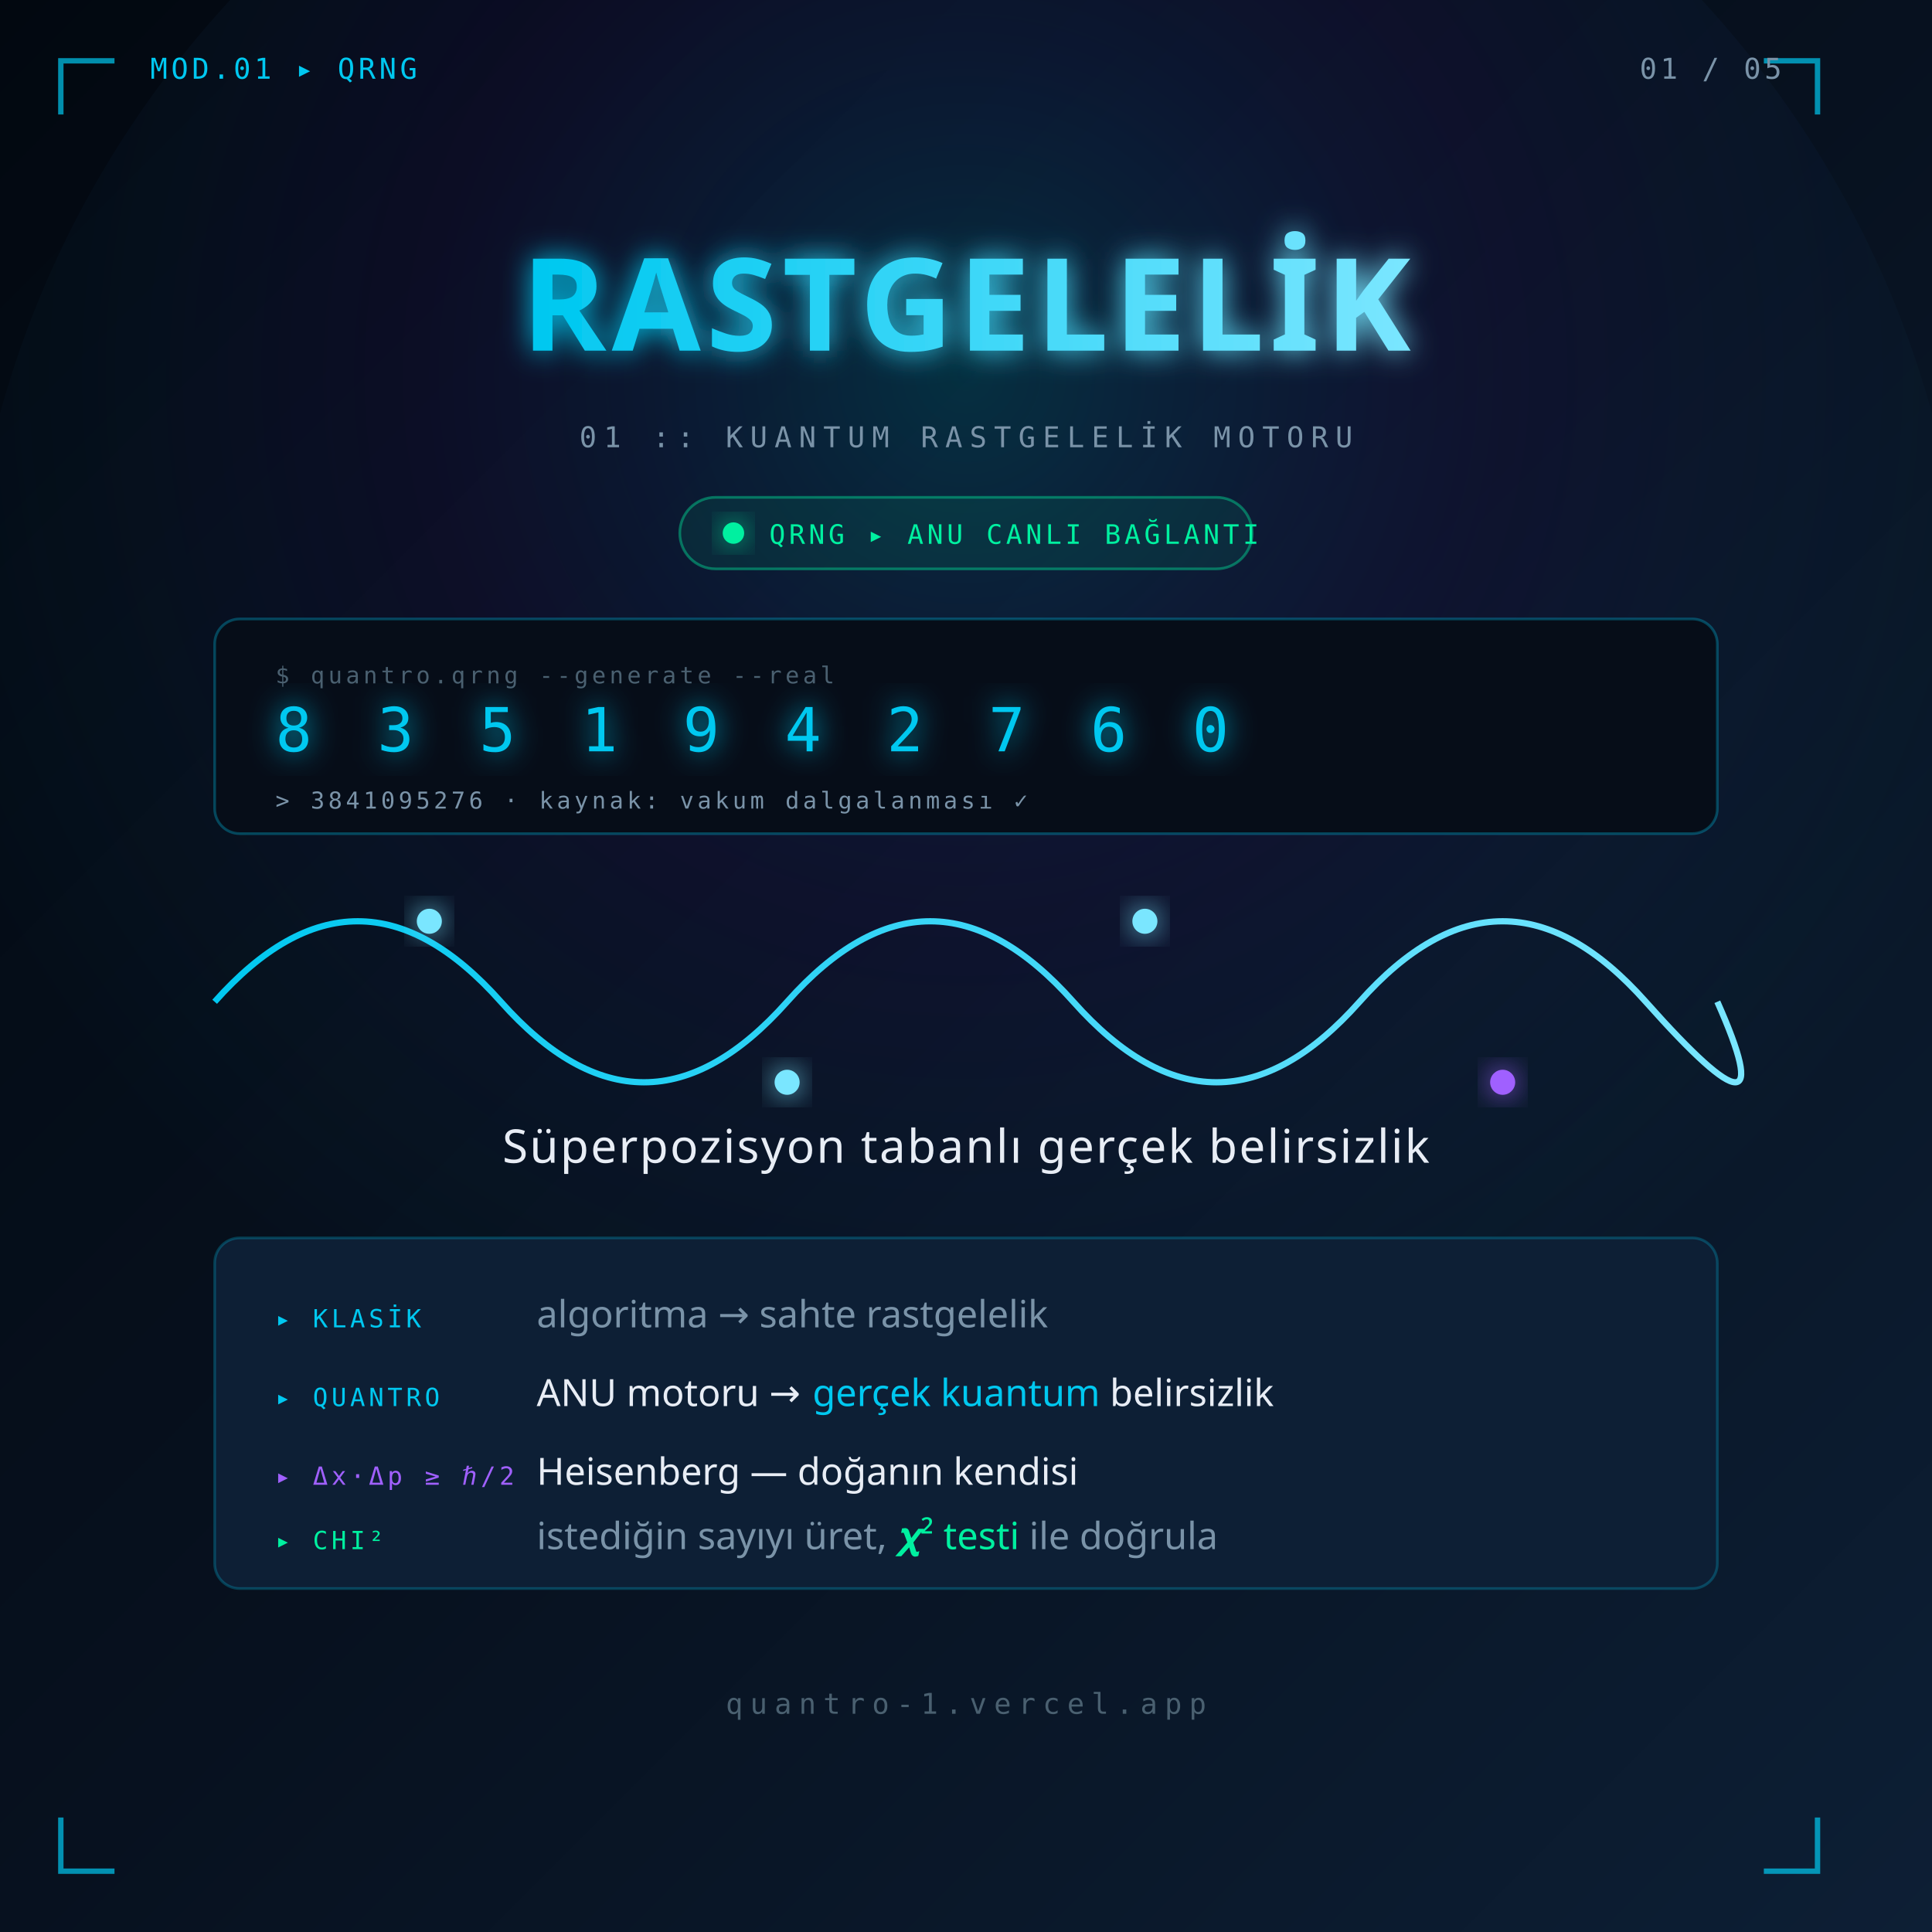
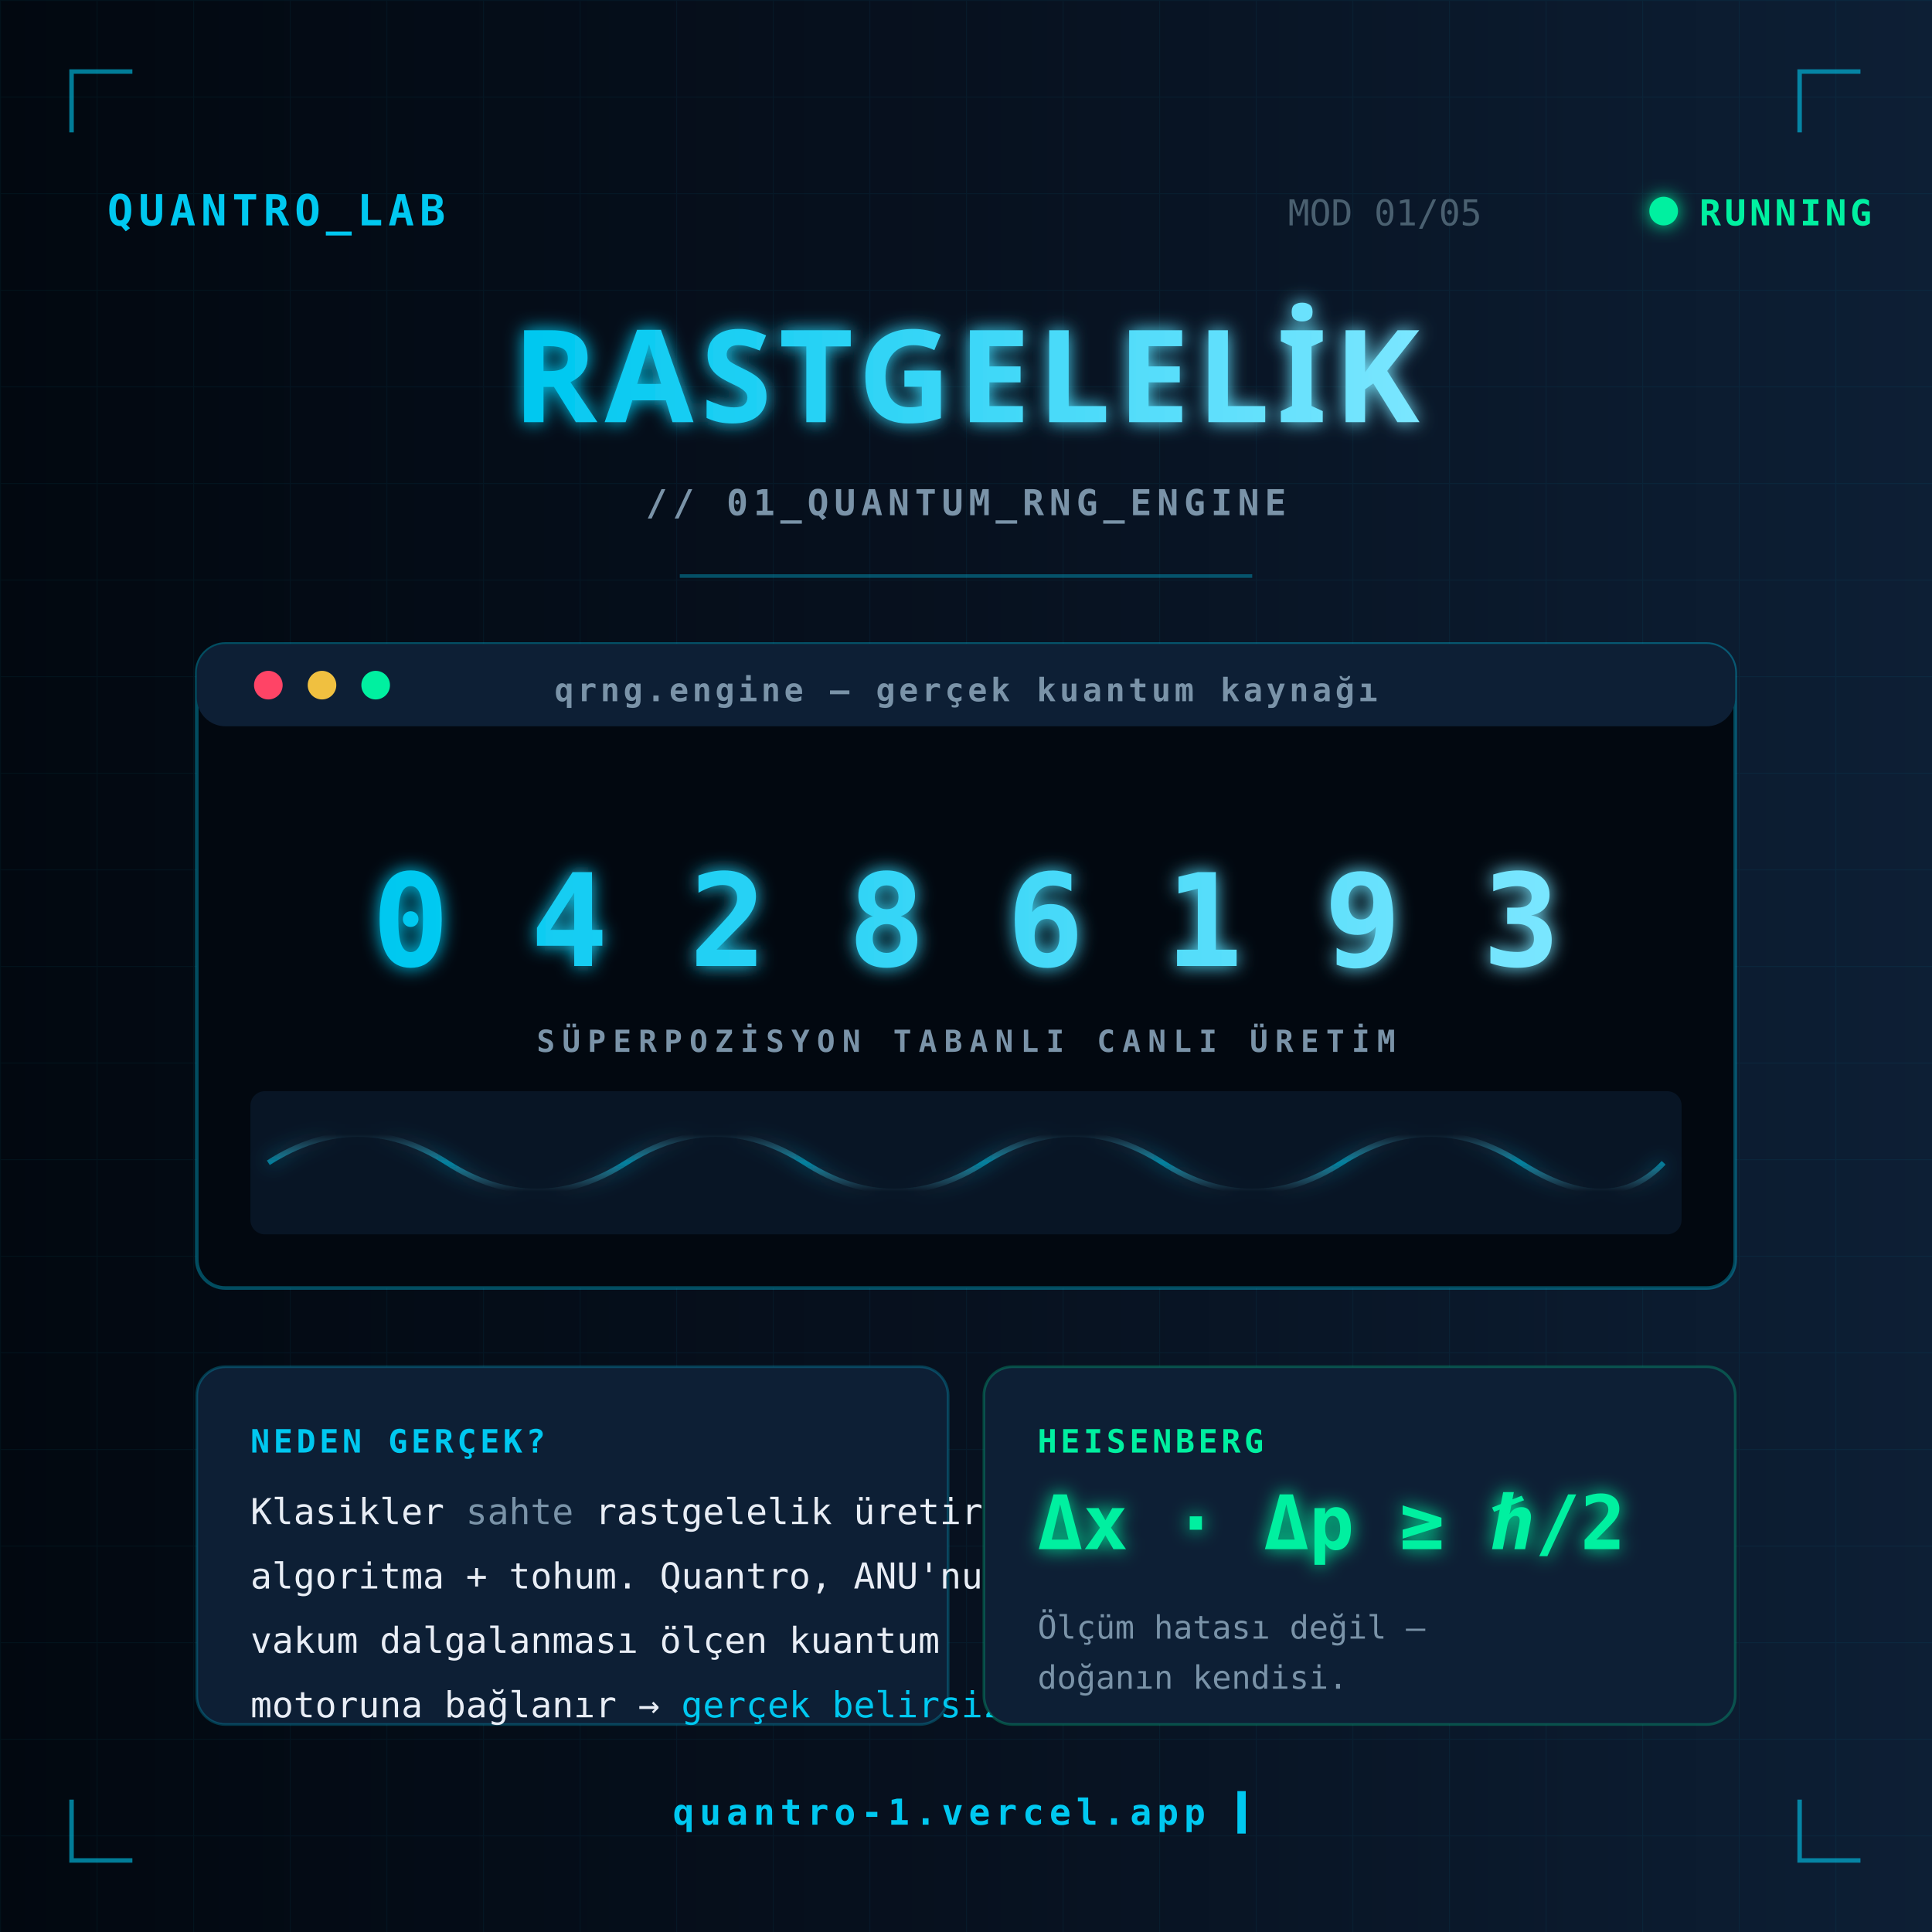
<svg xmlns="http://www.w3.org/2000/svg" width="1080" height="1080" viewBox="0 0 1080 1080">
  <defs>
-     <linearGradient id="bg" x1="0" y1="0" x2="1" y2="1">
+     <linearGradient id="bg" x1="0" y1="0" x2="1" y2="0">
      <stop offset="0" stop-color="#020810" />
      <stop offset="0.5" stop-color="#07111f" />
      <stop offset="1" stop-color="#0d1f35" />
    </linearGradient>
-     <radialGradient id="neb" cx="0.5" cy="0.35" r="0.55">
-       <stop offset="0" stop-color="#00c8f0" stop-opacity="0.18" />
-       <stop offset="0.5" stop-color="#6020d0" stop-opacity="0.08" />
-       <stop offset="1" stop-color="#00c8f0" stop-opacity="0" />
-     </radialGradient>
+     <pattern id="grid" width="54" height="54" patternUnits="userSpaceOnUse">
+       <path d="M54 0H0V54" fill="none" stroke="#00c8f0" stroke-opacity="0.05" />
+     </pattern>
    <linearGradient id="cyan" x1="0" y1="0" x2="1" y2="0">
      <stop offset="0" stop-color="#00c8f0" />
      <stop offset="1" stop-color="#7ae6ff" />
    </linearGradient>
-     <filter id="glow" x="-50%" y="-50%" width="200%" height="200%">
-       <feGaussianBlur stdDeviation="8" result="b" />
+     <linearGradient id="wav" x1="0" y1="0" x2="0" y2="1">
+       <stop offset="0" stop-color="#7ae6ff" stop-opacity="0" />
+       <stop offset="0.5" stop-color="#00c8f0" stop-opacity="0.55" />
+       <stop offset="1" stop-color="#7ae6ff" stop-opacity="0" />
+     </linearGradient>
+     <filter id="glowC" x="-60%" y="-60%" width="220%" height="220%">
+       <feGaussianBlur stdDeviation="5" result="b" />
      <feMerge>
        <feMergeNode in="b" />
        <feMergeNode in="SourceGraphic" />
      </feMerge>
    </filter>
-     <filter id="soft" x="-80%" y="-80%" width="260%" height="260%">
-       <feGaussianBlur stdDeviation="26" />
+     <filter id="glowG" x="-60%" y="-60%" width="220%" height="220%">
+       <feGaussianBlur stdDeviation="5" result="b" />
+       <feMerge>
+         <feMergeNode in="b" />
+         <feMergeNode in="SourceGraphic" />
+       </feMerge>
    </filter>
  </defs>
  <rect width="1080" height="1080" fill="url(#bg)" />
-   <circle cx="540" cy="380" r="560" fill="url(#neb)" />
-   <g stroke="#00c8f0" stroke-opacity="0.7" stroke-width="3" fill="none">
-     <path d="M34,64 V34 H64" />
-     <path d="M1016,64 V34 H986" />
-     <path d="M34,1016 V1046 H64" />
-     <path d="M1016,1016 V1046 H986" />
+   <rect width="1080" height="1080" fill="url(#grid)" />
+   <g stroke="#00c8f0" stroke-opacity="0.6" stroke-width="2.5" fill="none">
+     <path d="M40,74 V40 H74" />
+     <path d="M1006,74 V40 H1040" />
+     <path d="M40,1006 V1040 H74" />
+     <path d="M1006,1006 V1040 H1040" />
  </g>
-   <text x="84" y="44" font-family="'DejaVu Sans Mono',monospace" font-size="16" fill="#00c8f0" letter-spacing="2">MOD.01 ▸ QRNG</text>
-   <text x="996" y="44" text-anchor="end" font-family="'DejaVu Sans Mono',monospace" font-size="16" fill="#7a93a8" letter-spacing="2">01 / 05</text>
-   <text x="540" y="196" text-anchor="middle" font-family="'Space Grotesk',sans-serif" font-weight="800" font-size="72" letter-spacing="3" fill="url(#cyan)" filter="url(#glow)">RASTGELELİK</text>
-   <text x="540" y="250" text-anchor="middle" font-family="'DejaVu Sans Mono',monospace" font-size="16" letter-spacing="4" fill="#7a93a8">01 :: KUANTUM RASTGELELİK MOTORU</text>
-   <rect x="380" y="278" width="320" height="40" rx="20" fill="rgba(0,240,160,0.08)" stroke="rgba(0,240,160,0.4)" stroke-width="1.5" />
-   <circle cx="410" cy="298" r="6" fill="#00f0a0" filter="url(#glow)" />
-   <text x="430" y="304" font-family="'DejaVu Sans Mono',monospace" font-size="15" letter-spacing="2" fill="#00f0a0">QRNG ▸ ANU CANLI BAĞLANTI</text>
-   <rect x="120" y="346" width="840" height="120" rx="14" fill="#060d18" stroke="#00c8f0" stroke-opacity="0.3" stroke-width="1.5" />
-   <text x="154" y="382" font-family="'DejaVu Sans Mono',monospace" font-size="13" letter-spacing="2" fill="#4a6070">$ quantro.qrng --generate --real</text>
-   <text x="154" y="420" font-family="'DejaVu Sans Mono',monospace" font-size="34" letter-spacing="8" fill="#00c8f0" filter="url(#glow)">8 3 5 1 9 4 2 7 6 0</text>
-   <text x="154" y="452" font-family="'DejaVu Sans Mono',monospace" font-size="13" letter-spacing="2" fill="#7a93a8">&gt; 3841095276 · kaynak: vakum dalgalanması ✓</text>
-   <g stroke="url(#cyan)" stroke-width="3.5" fill="none">
-     <path d="M120,560 Q200,470 280,560 T440,560 T600,560 T760,560 T920,560 T960,560" />
+   <text x="60" y="126" font-family="'JetBrains Mono',monospace" font-weight="700" font-size="24" letter-spacing="3" fill="#00c8f0">QUANTRO_LAB</text>
+   <circle cx="930" cy="118" r="8" fill="#00f0a0" filter="url(#glowG)" />
+   <text x="950" y="126" font-family="'JetBrains Mono',monospace" font-weight="700" font-size="20" letter-spacing="2" fill="#00f0a0">RUNNING</text>
+   <text x="720" y="126" font-family="'JetBrains Mono',monospace" font-size="20" fill="#4a6070">MOD 01/05</text>
+   <text x="540" y="236" text-anchor="middle" font-family="'Space Grotesk',sans-serif" font-weight="800" font-size="72" letter-spacing="4" fill="url(#cyan)" filter="url(#glowC)">RASTGELELİK</text>
+   <text x="540" y="288" text-anchor="middle" font-family="'JetBrains Mono',monospace" font-weight="700" font-size="20" letter-spacing="3" fill="#7a93a8">// 01_QUANTUM_RNG_ENGINE</text>
+   <line x1="380" y1="322" x2="700" y2="322" stroke="#00c8f0" stroke-opacity="0.35" stroke-width="2" />
+   <rect x="110" y="360" width="860" height="360" rx="16" fill="#020810" stroke="#00c8f0" stroke-opacity="0.35" stroke-width="2" />
+   <rect x="110" y="360" width="860" height="46" rx="16" fill="#0d1f35" />
+   <circle cx="150" cy="383" r="8" fill="#ff4466" />
+   <circle cx="180" cy="383" r="8" fill="#f0c040" />
+   <circle cx="210" cy="383" r="8" fill="#00f0a0" />
+   <text x="540" y="392" text-anchor="middle" font-family="'JetBrains Mono',monospace" font-weight="700" font-size="18" letter-spacing="2" fill="#7a93a8">qrng.engine — gerçek kuantum kaynağı</text>
+   <text x="540" y="540" text-anchor="middle" font-family="'JetBrains Mono',monospace" font-weight="700" font-size="72" letter-spacing="1" fill="url(#cyan)" filter="url(#glowC)">0 4 2 8 6 1 9 3</text>
+   <text x="540" y="588" text-anchor="middle" font-family="'JetBrains Mono',monospace" font-weight="700" font-size="17" letter-spacing="4" fill="#7a93a8">SÜPERPOZİSYON TABANLI CANLI ÜRETİM</text>
+   <g>
+     <rect x="140" y="610" width="800" height="80" rx="8" fill="#0d1f35" fill-opacity="0.6" />
+     <path d="M150,650 Q200,618 250,650 T350,650 T450,650 T550,650 T650,650 T750,650 T850,650 T930,650" fill="none" stroke="url(#wav)" stroke-width="3" filter="url(#glowC)" />
  </g>
-   <circle cx="240" cy="515" r="7" fill="#7ae6ff" filter="url(#glow)" />
-   <circle cx="440" cy="605" r="7" fill="#7ae6ff" filter="url(#glow)" />
-   <circle cx="640" cy="515" r="7" fill="#7ae6ff" filter="url(#glow)" />
-   <circle cx="840" cy="605" r="7" fill="#a060ff" filter="url(#glow)" />
-   <text x="540" y="650" text-anchor="middle" font-family="'Space Grotesk',sans-serif" font-weight="500" font-size="26" letter-spacing="1" fill="#e8edf5">Süperpozisyon tabanlı gerçek belirsizlik</text>
-   <rect x="120" y="692" width="840" height="196" rx="14" fill="#0d1f35" stroke="#00c8f0" stroke-opacity="0.25" stroke-width="1.5" />
-   <text x="154" y="742" font-family="'DejaVu Sans Mono',monospace" font-size="14" letter-spacing="2" fill="#00c8f0">▸ KLASİK</text>
-   <text x="300" y="742" font-family="'Space Grotesk',sans-serif" font-weight="400" font-size="21" fill="#7a93a8">algoritma → sahte rastgelelik</text>
-   <text x="154" y="786" font-family="'DejaVu Sans Mono',monospace" font-size="14" letter-spacing="2" fill="#00c8f0">▸ QUANTRO</text>
-   <text x="300" y="786" font-family="'Space Grotesk',sans-serif" font-weight="400" font-size="21" fill="#e8edf5">ANU motoru → <tspan fill="#00c8f0">gerçek kuantum</tspan> belirsizlik</text>
-   <text x="154" y="830" font-family="'DejaVu Sans Mono',monospace" font-size="14" letter-spacing="2" fill="#a060ff">▸ Δx·Δp ≥ ℏ/2</text>
-   <text x="300" y="830" font-family="'Space Grotesk',sans-serif" font-weight="400" font-size="21" fill="#e8edf5">Heisenberg — doğanın kendisi</text>
-   <text x="154" y="866" font-family="'DejaVu Sans Mono',monospace" font-size="14" letter-spacing="2" fill="#00f0a0">▸ CHI²</text>
-   <text x="300" y="866" font-family="'Space Grotesk',sans-serif" font-weight="400" font-size="21" fill="#7a93a8">istediğin sayıyı üret, <tspan fill="#00f0a0">𝝌² testi</tspan> ile doğrula</text>
-   <text x="540" y="958" text-anchor="middle" font-family="'DejaVu Sans Mono',monospace" font-size="16" letter-spacing="4" fill="#4a6070">quantro-1.vercel.app</text>
+   <rect x="110" y="764" width="420" height="200" rx="16" fill="#0d1f35" stroke="#00c8f0" stroke-opacity="0.25" stroke-width="1.5" />
+   <text x="140" y="812" font-family="'JetBrains Mono',monospace" font-weight="700" font-size="18" letter-spacing="2" fill="#00c8f0">NEDEN GERÇEK?</text>
+   <text x="140" y="852" font-family="'JetBrains Mono',monospace" font-size="20" fill="#e8edf5">Klasikler <tspan fill="#7a93a8">sahte</tspan> rastgelelik üretir —</text>
+   <text x="140" y="888" font-family="'JetBrains Mono',monospace" font-size="20" fill="#e8edf5">algoritma + tohum. Quantro, ANU'nun</text>
+   <text x="140" y="924" font-family="'JetBrains Mono',monospace" font-size="20" fill="#e8edf5">vakum dalgalanması ölçen kuantum</text>
+   <text x="140" y="960" font-family="'JetBrains Mono',monospace" font-size="20" fill="#e8edf5">motoruna bağlanır → <tspan fill="#00c8f0">gerçek belirsizlik</tspan>
+   </text>
+   <rect x="550" y="764" width="420" height="200" rx="16" fill="#0d1f35" stroke="#00f0a0" stroke-opacity="0.25" stroke-width="1.5" />
+   <text x="580" y="812" font-family="'JetBrains Mono',monospace" font-weight="700" font-size="18" letter-spacing="2" fill="#00f0a0">HEISENBERG</text>
+   <text x="580" y="866" font-family="'JetBrains Mono',monospace" font-weight="700" font-size="42" fill="#00f0a0" filter="url(#glowG)">Δx · Δp ≥ ℏ/2</text>
+   <text x="580" y="916" font-family="'JetBrains Mono',monospace" font-size="18" fill="#7a93a8">Ölçüm hatası değil —</text>
+   <text x="580" y="944" font-family="'JetBrains Mono',monospace" font-size="18" fill="#7a93a8">doğanın kendisi.</text>
+   <text x="540" y="1020" text-anchor="middle" font-family="'JetBrains Mono',monospace" font-weight="700" font-size="20" letter-spacing="3" fill="#00c8f0">quantro-1.vercel.app ▍</text>
</svg>
